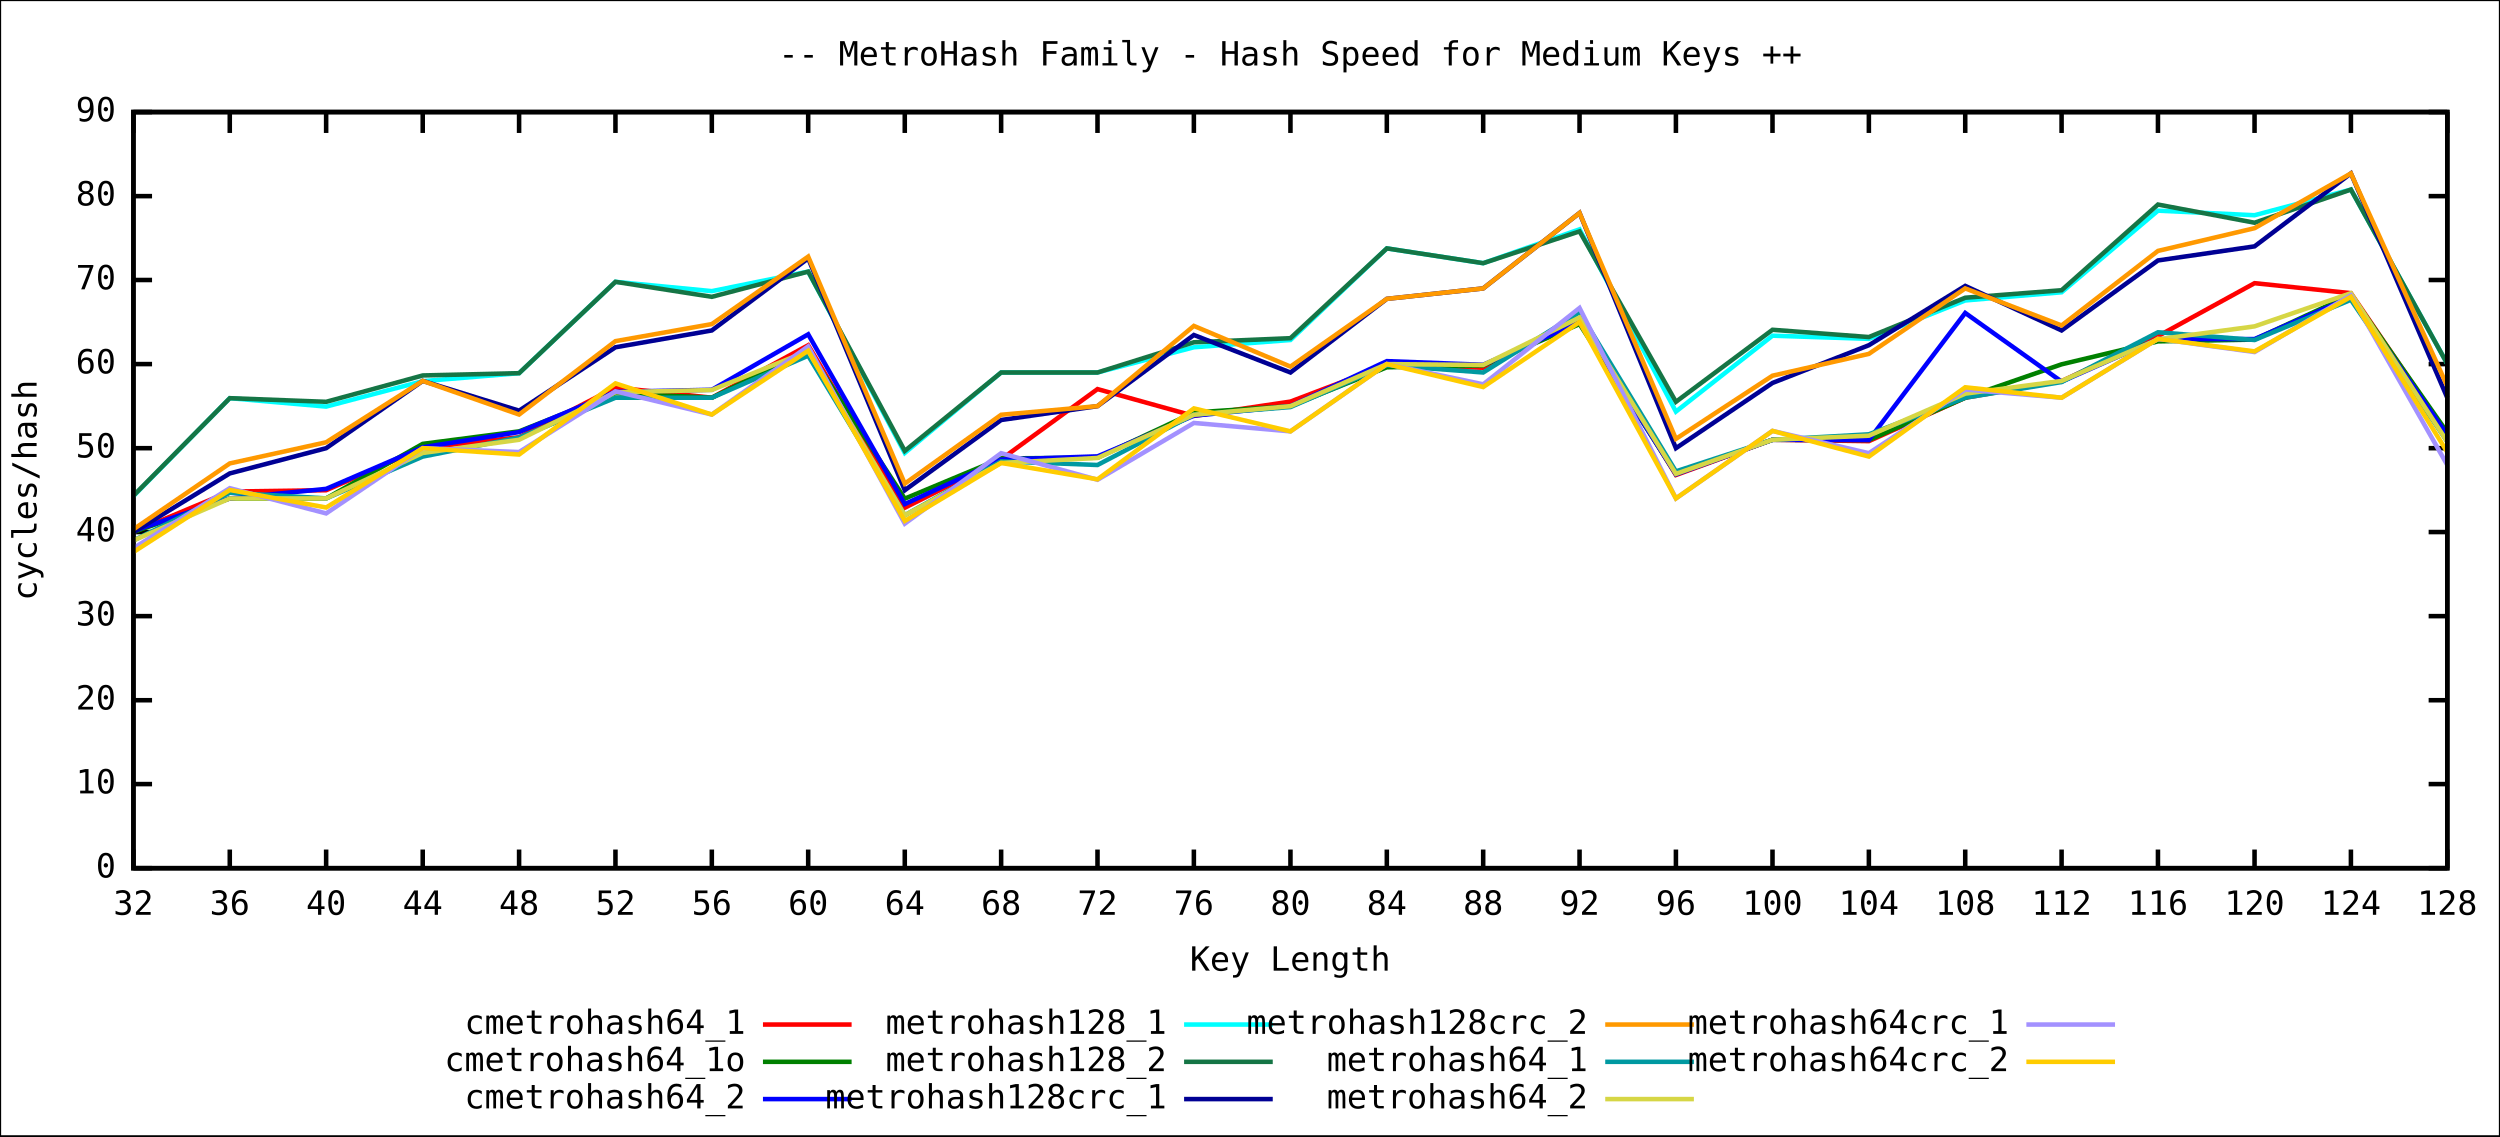
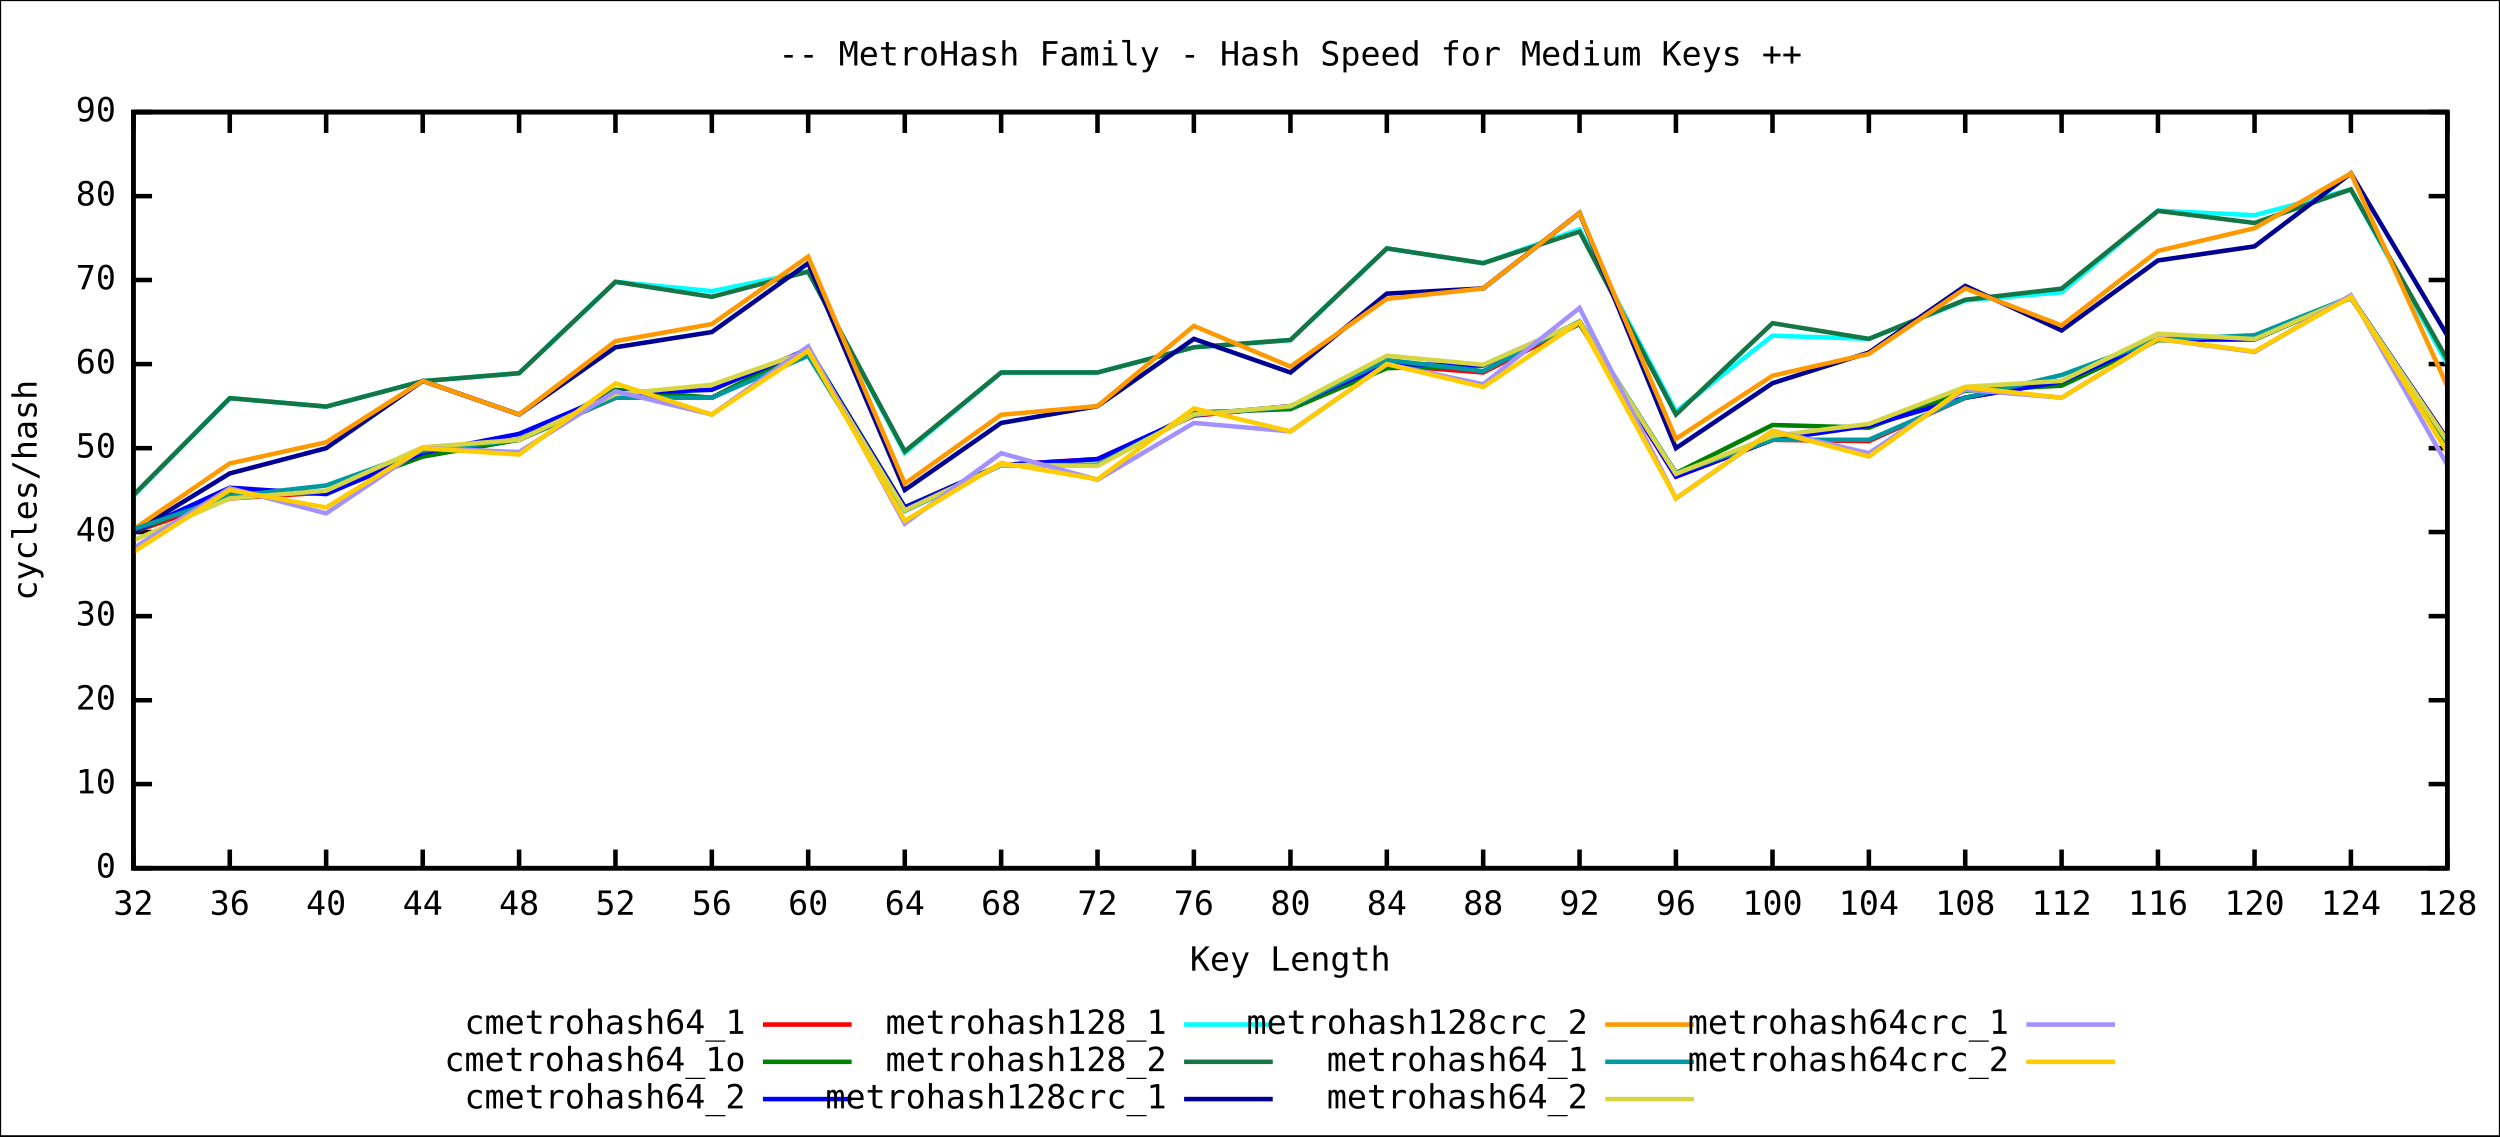
<svg xmlns="http://www.w3.org/2000/svg" xmlns:xlink="http://www.w3.org/1999/xlink" width="1100" height="500" viewBox="0 0 1100 500">
  <rect x="0" y="0" width="1100" height="500" fill="#ffffff" stroke="black" stroke-width="1" />
  <g id="gnuplot_canvas">
    <defs>
      <circle id="gpDot" r="0.5" stroke-width="0.5" />
      <path id="gpPt0" stroke-width="0.244" stroke="currentColor" d="M-1,0 h2 M0,-1 v2" />
      <path id="gpPt1" stroke-width="0.244" stroke="currentColor" d="M-1,-1 L1,1 M1,-1 L-1,1" />
      <path id="gpPt2" stroke-width="0.244" stroke="currentColor" d="M-1,0 L1,0 M0,-1 L0,1 M-1,-1 L1,1 M-1,1 L1,-1" />
      <rect id="gpPt3" stroke-width="0.244" stroke="currentColor" x="-1" y="-1" width="2" height="2" />
      <rect id="gpPt4" stroke-width="0.244" stroke="currentColor" fill="currentColor" x="-1" y="-1" width="2" height="2" />
      <circle id="gpPt5" stroke-width="0.244" stroke="currentColor" cx="0" cy="0" r="1" />
      <use xlink:href="#gpPt5" id="gpPt6" fill="currentColor" stroke="none" />
      <path id="gpPt7" stroke-width="0.244" stroke="currentColor" d="M0,-1.33 L-1.33,0.67 L1.33,0.67 z" />
      <use xlink:href="#gpPt7" id="gpPt8" fill="currentColor" stroke="none" />
      <use xlink:href="#gpPt7" id="gpPt9" stroke="currentColor" transform="rotate(180)" />
      <use xlink:href="#gpPt9" id="gpPt10" fill="currentColor" stroke="none" />
      <use xlink:href="#gpPt3" id="gpPt11" stroke="currentColor" transform="rotate(45)" />
      <use xlink:href="#gpPt11" id="gpPt12" fill="currentColor" stroke="none" />
    </defs>
    <g style="fill:none; color:white; stroke:black; stroke-width:2.00; stroke-linecap:butt; stroke-linejoin:miter">
</g>
    <g style="fill:none; color:black; stroke:currentColor; stroke-width:2.00; stroke-linecap:butt; stroke-linejoin:miter">
      <path stroke="black" d="M58.7,382.0 L66.9,382.0 M1076.8,382.0 L1068.6,382.0  h0.01" />
      <g transform="translate(51.0,386.1)" style="stroke:none; fill:black; font-family:mono; font-size:11.00pt; text-anchor:end">
        <text> 0</text>
      </g>
      <path stroke="black" d="M58.7,345.0 L66.9,345.0 M1076.8,345.0 L1068.6,345.0  h0.01" />
      <g transform="translate(51.0,349.1)" style="stroke:none; fill:black; font-family:mono; font-size:11.00pt; text-anchor:end">
        <text> 10</text>
      </g>
      <path stroke="black" d="M58.7,308.1 L66.9,308.1 M1076.8,308.1 L1068.6,308.1  h0.01" />
      <g transform="translate(51.0,312.2)" style="stroke:none; fill:black; font-family:mono; font-size:11.00pt; text-anchor:end">
        <text> 20</text>
      </g>
      <path stroke="black" d="M58.7,271.1 L66.9,271.1 M1076.8,271.1 L1068.6,271.1  h0.01" />
      <g transform="translate(51.0,275.2)" style="stroke:none; fill:black; font-family:mono; font-size:11.00pt; text-anchor:end">
        <text> 30</text>
      </g>
      <path stroke="black" d="M58.7,234.1 L66.9,234.1 M1076.8,234.1 L1068.6,234.1  h0.01" />
      <g transform="translate(51.0,238.2)" style="stroke:none; fill:black; font-family:mono; font-size:11.00pt; text-anchor:end">
        <text> 40</text>
      </g>
      <path stroke="black" d="M58.7,197.2 L66.9,197.2 M1076.8,197.2 L1068.6,197.2  h0.01" />
      <g transform="translate(51.0,201.3)" style="stroke:none; fill:black; font-family:mono; font-size:11.00pt; text-anchor:end">
        <text> 50</text>
      </g>
      <path stroke="black" d="M58.7,160.2 L66.9,160.2 M1076.8,160.2 L1068.6,160.2  h0.01" />
      <g transform="translate(51.0,164.3)" style="stroke:none; fill:black; font-family:mono; font-size:11.00pt; text-anchor:end">
        <text> 60</text>
      </g>
      <path stroke="black" d="M58.7,123.2 L66.9,123.2 M1076.8,123.2 L1068.6,123.2  h0.01" />
      <g transform="translate(51.0,127.3)" style="stroke:none; fill:black; font-family:mono; font-size:11.00pt; text-anchor:end">
        <text> 70</text>
      </g>
      <path stroke="black" d="M58.7,86.3 L66.9,86.3 M1076.8,86.3 L1068.6,86.3  h0.01" />
      <g transform="translate(51.0,90.4)" style="stroke:none; fill:black; font-family:mono; font-size:11.00pt; text-anchor:end">
        <text> 80</text>
      </g>
      <path stroke="black" d="M58.7,49.3 L66.9,49.3 M1076.8,49.3 L1068.6,49.3  h0.01" />
      <g transform="translate(51.0,53.4)" style="stroke:none; fill:black; font-family:mono; font-size:11.00pt; text-anchor:end">
        <text> 90</text>
      </g>
      <path stroke="black" d="M58.7,382.0 L58.7,373.8 M58.7,49.3 L58.7,57.5  h0.01" />
      <g transform="translate(58.7,402.5)" style="stroke:none; fill:black; font-family:mono; font-size:11.00pt; text-anchor:middle">
        <text> 32</text>
      </g>
      <path stroke="black" d="M101.1,382.0 L101.1,373.8 M101.1,49.3 L101.1,57.5  h0.01" />
      <g transform="translate(101.1,402.5)" style="stroke:none; fill:black; font-family:mono; font-size:11.00pt; text-anchor:middle">
        <text> 36</text>
      </g>
      <path stroke="black" d="M143.5,382.0 L143.5,373.8 M143.5,49.3 L143.5,57.5  h0.01" />
      <g transform="translate(143.5,402.5)" style="stroke:none; fill:black; font-family:mono; font-size:11.00pt; text-anchor:middle">
        <text> 40</text>
      </g>
      <path stroke="black" d="M186.0,382.0 L186.0,373.8 M186.0,49.3 L186.0,57.5  h0.01" />
      <g transform="translate(186.0,402.5)" style="stroke:none; fill:black; font-family:mono; font-size:11.00pt; text-anchor:middle">
        <text> 44</text>
      </g>
      <path stroke="black" d="M228.4,382.0 L228.4,373.8 M228.4,49.3 L228.4,57.5  h0.01" />
      <g transform="translate(228.4,402.5)" style="stroke:none; fill:black; font-family:mono; font-size:11.00pt; text-anchor:middle">
        <text> 48</text>
      </g>
      <path stroke="black" d="M270.8,382.0 L270.8,373.8 M270.8,49.3 L270.8,57.5  h0.01" />
      <g transform="translate(270.8,402.5)" style="stroke:none; fill:black; font-family:mono; font-size:11.00pt; text-anchor:middle">
        <text> 52</text>
      </g>
      <path stroke="black" d="M313.2,382.0 L313.2,373.8 M313.2,49.3 L313.2,57.5  h0.01" />
      <g transform="translate(313.2,402.5)" style="stroke:none; fill:black; font-family:mono; font-size:11.00pt; text-anchor:middle">
        <text> 56</text>
      </g>
      <path stroke="black" d="M355.6,382.0 L355.6,373.8 M355.6,49.3 L355.6,57.5  h0.01" />
      <g transform="translate(355.6,402.5)" style="stroke:none; fill:black; font-family:mono; font-size:11.00pt; text-anchor:middle">
        <text> 60</text>
      </g>
      <path stroke="black" d="M398.1,382.0 L398.1,373.8 M398.1,49.3 L398.1,57.5  h0.01" />
      <g transform="translate(398.1,402.5)" style="stroke:none; fill:black; font-family:mono; font-size:11.00pt; text-anchor:middle">
        <text> 64</text>
      </g>
      <path stroke="black" d="M440.5,382.0 L440.5,373.8 M440.5,49.3 L440.5,57.5  h0.01" />
      <g transform="translate(440.5,402.5)" style="stroke:none; fill:black; font-family:mono; font-size:11.00pt; text-anchor:middle">
        <text> 68</text>
      </g>
      <path stroke="black" d="M482.9,382.0 L482.9,373.8 M482.9,49.3 L482.9,57.5  h0.01" />
      <g transform="translate(482.9,402.5)" style="stroke:none; fill:black; font-family:mono; font-size:11.00pt; text-anchor:middle">
        <text> 72</text>
      </g>
      <path stroke="black" d="M525.3,382.0 L525.3,373.8 M525.3,49.3 L525.3,57.5  h0.01" />
      <g transform="translate(525.3,402.5)" style="stroke:none; fill:black; font-family:mono; font-size:11.00pt; text-anchor:middle">
        <text> 76</text>
      </g>
      <path stroke="black" d="M567.8,382.0 L567.8,373.8 M567.8,49.3 L567.8,57.5  h0.01" />
      <g transform="translate(567.8,402.5)" style="stroke:none; fill:black; font-family:mono; font-size:11.00pt; text-anchor:middle">
        <text> 80</text>
      </g>
      <path stroke="black" d="M610.2,382.0 L610.2,373.8 M610.2,49.3 L610.2,57.5  h0.01" />
      <g transform="translate(610.2,402.5)" style="stroke:none; fill:black; font-family:mono; font-size:11.00pt; text-anchor:middle">
        <text> 84</text>
      </g>
      <path stroke="black" d="M652.6,382.0 L652.6,373.8 M652.6,49.3 L652.6,57.5  h0.01" />
      <g transform="translate(652.6,402.5)" style="stroke:none; fill:black; font-family:mono; font-size:11.00pt; text-anchor:middle">
        <text> 88</text>
      </g>
      <path stroke="black" d="M695.0,382.0 L695.0,373.8 M695.0,49.3 L695.0,57.5  h0.01" />
      <g transform="translate(695.0,402.5)" style="stroke:none; fill:black; font-family:mono; font-size:11.00pt; text-anchor:middle">
        <text> 92</text>
      </g>
      <path stroke="black" d="M737.4,382.0 L737.4,373.8 M737.4,49.3 L737.4,57.5  h0.01" />
      <g transform="translate(737.4,402.5)" style="stroke:none; fill:black; font-family:mono; font-size:11.00pt; text-anchor:middle">
        <text> 96</text>
      </g>
      <path stroke="black" d="M779.9,382.0 L779.9,373.8 M779.9,49.3 L779.9,57.5  h0.01" />
      <g transform="translate(779.9,402.5)" style="stroke:none; fill:black; font-family:mono; font-size:11.00pt; text-anchor:middle">
        <text> 100</text>
      </g>
      <path stroke="black" d="M822.3,382.0 L822.3,373.8 M822.3,49.3 L822.3,57.5  h0.01" />
      <g transform="translate(822.3,402.5)" style="stroke:none; fill:black; font-family:mono; font-size:11.00pt; text-anchor:middle">
        <text> 104</text>
      </g>
      <path stroke="black" d="M864.7,382.0 L864.7,373.8 M864.7,49.3 L864.7,57.5  h0.01" />
      <g transform="translate(864.7,402.5)" style="stroke:none; fill:black; font-family:mono; font-size:11.00pt; text-anchor:middle">
        <text> 108</text>
      </g>
      <path stroke="black" d="M907.1,382.0 L907.1,373.8 M907.1,49.3 L907.1,57.5  h0.01" />
      <g transform="translate(907.1,402.5)" style="stroke:none; fill:black; font-family:mono; font-size:11.00pt; text-anchor:middle">
        <text> 112</text>
      </g>
      <path stroke="black" d="M949.5,382.0 L949.5,373.8 M949.5,49.3 L949.5,57.5  h0.01" />
      <g transform="translate(949.5,402.5)" style="stroke:none; fill:black; font-family:mono; font-size:11.00pt; text-anchor:middle">
        <text> 116</text>
      </g>
      <path stroke="black" d="M992.0,382.0 L992.0,373.8 M992.0,49.3 L992.0,57.5  h0.01" />
      <g transform="translate(992.0,402.5)" style="stroke:none; fill:black; font-family:mono; font-size:11.00pt; text-anchor:middle">
        <text> 120</text>
      </g>
      <path stroke="black" d="M1034.4,382.0 L1034.4,373.8 M1034.4,49.3 L1034.4,57.5  h0.01" />
      <g transform="translate(1034.4,402.5)" style="stroke:none; fill:black; font-family:mono; font-size:11.00pt; text-anchor:middle">
        <text> 124</text>
      </g>
      <path stroke="black" d="M1076.8,382.0 L1076.8,373.8 M1076.8,49.3 L1076.8,57.5  h0.01" />
      <g transform="translate(1076.8,402.5)" style="stroke:none; fill:black; font-family:mono; font-size:11.00pt; text-anchor:middle">
        <text> 128</text>
      </g>
      <path stroke="black" d="M58.7,49.3 L58.7,382.0 L1076.8,382.0 L1076.8,49.3 L58.7,49.3 Z  h0.01" />
      <g transform="translate(16.1,215.7) rotate(270)" style="stroke:none; fill:black; font-family:mono; font-size:11.00pt; text-anchor:middle">
        <text>cycles/hash</text>
      </g>
      <g transform="translate(567.7,427.1)" style="stroke:none; fill:black; font-family:mono; font-size:11.00pt; text-anchor:middle">
        <text>Key Length</text>
      </g>
      <g transform="translate(567.7,28.8)" style="stroke:none; fill:black; font-family:mono; font-size:11.00pt; text-anchor:middle">
        <text>
          <a href="MetroHash_Family.short.svg">--</a> MetroHash Family - Hash Speed for Medium Keys <a href="MetroHash_Family.long.svg">++</a>
        </text>
      </g>
    </g>
    <g id="cmetrohash64_1">
      <g style="fill:none; color:red; stroke:currentColor; stroke-width:2.00; stroke-linecap:butt; stroke-linejoin:miter">
        <g visibility="visible">
          <g transform="translate(328.0,454.9)" style="stroke:none; fill:black; font-family:mono; font-size:11.00pt; text-anchor:end">
            <text>cmetrohash64_1</text>
          </g>
          <path d="M335.7,450.8 L374.7,450.8  h0.01" />
        </g>
-         <path d="M58.7,234.1 L101.1,216.3 L143.5,215.7 L186.0,197.1 L228.4,192.4 L270.8,170.5 L313.2,175.0 L355.6,151.9    L398.1,223.4 L440.5,202.1 L482.9,171.2 L525.3,183.0 L567.8,176.7 L610.2,160.6 L652.6,161.8 L695.0,140.2    L737.4,209.0 L779.9,193.5 L822.3,194.1 L864.7,175.0 L907.1,167.7 L949.5,147.9 L992.0,124.6 L1034.4,129.0    L1076.8,191.1  h0.01" />
+         <path d="M58.7,234.1 L101.1,219.3 L143.5,216.7 L186.0,198.0 L228.4,193.5 L270.8,175.0 L313.2,175.0 L355.6,154.0    L398.1,223.3 L440.5,204.6 L482.9,202.0 L525.3,182.9 L567.8,178.8 L610.2,160.6 L652.6,163.9 L695.0,142.5    L737.4,209.7 L779.9,193.5 L822.3,194.1 L864.7,175.0 L907.1,167.7 L949.5,149.2 L992.0,149.2 L1034.4,131.0    L1076.8,193.2  h0.01" />
      </g>
    </g>
    <g id="cmetrohash64_1o">
      <g style="fill:none; color:green; stroke:currentColor; stroke-width:2.00; stroke-linecap:butt; stroke-linejoin:miter">
        <g visibility="visible">
          <g transform="translate(328.0,471.3)" style="stroke:none; fill:black; font-family:mono; font-size:11.00pt; text-anchor:end">
            <text>cmetrohash64_1o</text>
          </g>
          <path d="M335.7,467.2 L374.7,467.2  h0.01" />
        </g>
-         <path d="M58.7,234.1 L101.1,219.3 L143.5,219.3 L186.0,195.3 L228.4,189.8 L270.8,173.0 L313.2,175.0 L355.6,154.2    L398.1,219.4 L440.5,201.7 L482.9,201.4 L525.3,181.5 L567.8,178.7 L610.2,161.6 L652.6,160.8 L695.0,142.6    L737.4,208.5 L779.9,193.5 L822.3,193.6 L864.7,175.0 L907.1,160.3 L949.5,150.2 L992.0,149.4 L1034.4,129.7    L1076.8,190.3  h0.01" />
+         <path d="M58.7,234.1 L101.1,216.3 L143.5,216.5 L186.0,200.9 L228.4,193.5 L270.8,171.5 L313.2,175.0 L355.6,153.2    L398.1,223.2 L440.5,204.6 L482.9,204.6 L525.3,181.5 L567.8,180.0 L610.2,162.0 L652.6,160.8 L695.0,142.5    L737.4,208.2 L779.9,187.0 L822.3,188.2 L864.7,171.9 L907.1,169.7 L949.5,149.7 L992.0,149.4 L1034.4,131.0    L1076.8,194.9  h0.01" />
      </g>
    </g>
    <g id="cmetrohash64_2">
      <g style="fill:none; color:blue; stroke:currentColor; stroke-width:2.00; stroke-linecap:butt; stroke-linejoin:miter">
        <g visibility="visible">
          <g transform="translate(328.0,487.7)" style="stroke:none; fill:black; font-family:mono; font-size:11.00pt; text-anchor:end">
            <text>cmetrohash64_2</text>
          </g>
          <path d="M335.7,483.6 L374.7,483.6  h0.01" />
        </g>
-         <path d="M58.7,233.6 L101.1,219.3 L143.5,215.1 L186.0,196.8 L228.4,190.1 L270.8,172.4 L313.2,171.5 L355.6,147.1    L398.1,221.8 L440.5,202.2 L482.9,200.8 L525.3,182.9 L567.8,178.7 L610.2,158.9 L652.6,160.5 L695.0,141.8    L737.4,208.7 L779.9,193.5 L822.3,193.6 L864.7,137.7 L907.1,167.9 L949.5,149.2 L992.0,149.2 L1034.4,130.7    L1076.8,191.4  h0.01" />
+         <path d="M58.7,234.1 L101.1,214.6 L143.5,217.4 L186.0,199.2 L228.4,190.9 L270.8,173.0 L313.2,171.5 L355.6,153.7    L398.1,223.3 L440.5,204.6 L482.9,202.0 L525.3,182.6 L567.8,178.7 L610.2,160.2 L652.6,160.7 L695.0,141.8    L737.4,209.7 L779.9,193.5 L822.3,187.3 L864.7,175.0 L907.1,167.9 L949.5,149.2 L992.0,149.1 L1034.4,130.7    L1076.8,193.3  h0.01" />
      </g>
    </g>
    <g id="metrohash128_1">
      <g style="fill:none; color:cyan; stroke:currentColor; stroke-width:2.00; stroke-linecap:butt; stroke-linejoin:miter">
        <g visibility="visible">
          <g transform="translate(513.3,454.9)" style="stroke:none; fill:black; font-family:mono; font-size:11.00pt; text-anchor:end">
            <text>metrohash128_1</text>
          </g>
          <path d="M521.0,450.8 L560.0,450.8  h0.01" />
        </g>
        <path d="M58.7,218.3 L101.1,175.2 L143.5,178.9 L186.0,167.7 L228.4,164.2 L270.8,124.0 L313.2,128.1 L355.6,119.5    L398.1,199.3 L440.5,163.9 L482.9,163.9 L525.3,152.8 L567.8,149.6 L610.2,109.3 L652.6,115.8 L695.0,100.9    L737.4,181.1 L779.9,147.7 L822.3,149.1 L864.7,132.2 L907.1,128.6 L949.5,92.7 L992.0,94.7 L1034.4,83.4    L1076.8,160.1  h0.01" />
      </g>
    </g>
    <g id="metrohash128_2">
      <g style="fill:none; color:#157545; stroke:currentColor; stroke-width:2.00; stroke-linecap:butt; stroke-linejoin:miter">
        <g visibility="visible">
          <g transform="translate(513.3,471.3)" style="stroke:none; fill:black; font-family:mono; font-size:11.00pt; text-anchor:end">
            <text>metrohash128_2</text>
          </g>
          <path d="M521.0,467.2 L560.0,467.2  h0.01" />
        </g>
-         <path d="M58.7,218.1 L101.1,175.2 L143.5,176.8 L186.0,165.2 L228.4,164.2 L270.8,124.0 L313.2,130.6 L355.6,119.5    L398.1,198.4 L440.5,163.9 L482.9,163.9 L525.3,150.6 L567.8,148.8 L610.2,109.3 L652.6,115.8 L695.0,101.8    L737.4,176.8 L779.9,145.1 L822.3,148.3 L864.7,131.0 L907.1,127.7 L949.5,90.0 L992.0,98.0 L1034.4,83.4    L1076.8,160.1  h0.01" />
+         <path d="M58.7,217.8 L101.1,175.2 L143.5,178.9 L186.0,167.7 L228.4,164.2 L270.8,124.0 L313.2,130.6 L355.6,119.5    L398.1,198.6 L440.5,163.9 L482.9,163.9 L525.3,152.8 L567.8,149.6 L610.2,109.3 L652.6,115.8 L695.0,101.9    L737.4,182.4 L779.9,142.2 L822.3,149.1 L864.7,131.9 L907.1,127.0 L949.5,92.8 L992.0,98.1 L1034.4,83.3    L1076.8,158.2  h0.01" />
      </g>
    </g>
    <g id="metrohash128crc_1">
      <g style="fill:none; color:#000094; stroke:currentColor; stroke-width:2.00; stroke-linecap:butt; stroke-linejoin:miter">
        <g visibility="visible">
          <g transform="translate(513.3,487.7)" style="stroke:none; fill:black; font-family:mono; font-size:11.00pt; text-anchor:end">
            <text>metrohash128crc_1</text>
          </g>
          <path d="M521.0,483.6 L560.0,483.6  h0.01" />
        </g>
-         <path d="M58.7,234.2 L101.1,208.3 L143.5,197.2 L186.0,167.6 L228.4,180.7 L270.8,152.8 L313.2,145.4 L355.6,113.7    L398.1,215.7 L440.5,184.8 L482.9,178.7 L525.3,147.4 L567.8,163.9 L610.2,131.5 L652.6,126.9 L695.0,93.7    L737.4,197.2 L779.9,168.5 L822.3,151.9 L864.7,125.8 L907.1,145.4 L949.5,114.6 L992.0,108.4 L1034.4,76.3    L1076.8,175.0  h0.01" />
+         <path d="M58.7,234.2 L101.1,208.3 L143.5,197.2 L186.0,167.6 L228.4,182.4 L270.8,152.8 L313.2,146.1 L355.6,115.8    L398.1,215.6 L440.5,186.1 L482.9,178.7 L525.3,149.1 L567.8,163.9 L610.2,129.2 L652.6,126.9 L695.0,93.7    L737.4,197.2 L779.9,168.6 L822.3,155.1 L864.7,125.8 L907.1,145.4 L949.5,114.6 L992.0,108.4 L1034.4,76.3    L1076.8,147.6  h0.01" />
      </g>
    </g>
    <g id="metrohash128crc_2">
      <g style="fill:none; color:#FF9900; stroke:currentColor; stroke-width:2.00; stroke-linecap:butt; stroke-linejoin:miter">
        <g visibility="visible">
          <g transform="translate(698.6,454.9)" style="stroke:none; fill:black; font-family:mono; font-size:11.00pt; text-anchor:end">
            <text>metrohash128crc_2</text>
          </g>
          <path d="M706.3,450.8 L745.3,450.8  h0.01" />
        </g>
        <path d="M58.7,232.9 L101.1,203.9 L143.5,194.6 L186.0,167.6 L228.4,182.4 L270.8,150.1 L313.2,142.6 L355.6,112.9    L398.1,212.8 L440.5,182.5 L482.9,178.7 L525.3,143.4 L567.8,161.3 L610.2,131.5 L652.6,126.9 L695.0,93.7    L737.4,193.1 L779.9,165.3 L822.3,155.7 L864.7,126.9 L907.1,143.2 L949.5,110.4 L992.0,100.4 L1034.4,76.3    L1076.8,169.9  h0.01" />
      </g>
    </g>
    <g id="metrohash64_1">
      <g style="fill:none; color:#0099A1; stroke:currentColor; stroke-width:2.00; stroke-linecap:butt; stroke-linejoin:miter">
        <g visibility="visible">
          <g transform="translate(698.6,471.3)" style="stroke:none; fill:black; font-family:mono; font-size:11.00pt; text-anchor:end">
            <text>metrohash64_1</text>
          </g>
          <path d="M706.3,467.2 L745.3,467.2  h0.01" />
        </g>
-         <path d="M58.7,237.8 L101.1,216.8 L143.5,219.3 L186.0,200.9 L228.4,192.5 L270.8,175.0 L313.2,175.0 L355.6,156.5    L398.1,226.7 L440.5,203.0 L482.9,204.6 L525.3,182.4 L567.8,179.1 L610.2,160.7 L652.6,163.9 L695.0,137.4    L737.4,207.4 L779.9,193.5 L822.3,191.1 L864.7,175.0 L907.1,168.1 L949.5,146.2 L992.0,149.6 L1034.4,131.9    L1076.8,194.3  h0.01" />
+         <path d="M58.7,232.9 L101.1,218.4 L143.5,213.6 L186.0,198.3 L228.4,193.5 L270.8,175.0 L313.2,175.0 L355.6,156.5    L398.1,224.8 L440.5,204.7 L482.9,204.6 L525.3,182.4 L567.8,179.0 L610.2,158.4 L652.6,163.3 L695.0,141.4    L737.4,208.2 L779.9,193.5 L822.3,193.5 L864.7,175.0 L907.1,165.0 L949.5,149.4 L992.0,147.5 L1034.4,130.7    L1076.8,194.0  h0.01" />
      </g>
    </g>
    <g id="metrohash64_2">
      <g style="fill:none; color:#D6D645; stroke:currentColor; stroke-width:2.00; stroke-linecap:butt; stroke-linejoin:miter">
        <g visibility="visible">
          <g transform="translate(698.6,487.7)" style="stroke:none; fill:black; font-family:mono; font-size:11.00pt; text-anchor:end">
            <text>metrohash64_2</text>
          </g>
          <path d="M706.3,483.6 L745.3,483.6  h0.01" />
        </g>
-         <path d="M58.7,237.8 L101.1,219.3 L143.5,219.3 L186.0,199.3 L228.4,193.5 L270.8,172.6 L313.2,171.6 L355.6,154.4    L398.1,226.7 L440.5,203.7 L482.9,201.5 L525.3,182.5 L567.8,178.7 L610.2,160.2 L652.6,160.6 L695.0,139.7    L737.4,208.5 L779.9,193.5 L822.3,191.7 L864.7,173.2 L907.1,167.6 L949.5,149.3 L992.0,143.6 L1034.4,129.0    L1076.8,194.4  h0.01" />
+         <path d="M58.7,237.8 L101.1,219.3 L143.5,215.9 L186.0,196.8 L228.4,193.5 L270.8,173.4 L313.2,169.3 L355.6,154.4    L398.1,224.5 L440.5,204.6 L482.9,205.0 L525.3,182.4 L567.8,178.7 L610.2,156.5 L652.6,160.5 L695.0,141.8    L737.4,208.5 L779.9,191.8 L822.3,186.5 L864.7,170.2 L907.1,167.6 L949.5,146.8 L992.0,149.2 L1034.4,130.9    L1076.8,194.0  h0.01" />
      </g>
    </g>
    <g id="metrohash64crc_1">
      <g style="fill:none; color:#A391FF; stroke:currentColor; stroke-width:2.00; stroke-linecap:butt; stroke-linejoin:miter">
        <g visibility="visible">
          <g transform="translate(883.9,454.9)" style="stroke:none; fill:black; font-family:mono; font-size:11.00pt; text-anchor:end">
            <text>metrohash64crc_1</text>
          </g>
          <path d="M891.6,450.8 L930.6,450.8  h0.01" />
        </g>
        <path d="M58.7,241.2 L101.1,214.8 L143.5,225.9 L186.0,197.2 L228.4,198.9 L270.8,172.2 L313.2,182.4 L355.6,152.4    L398.1,230.4 L440.5,199.4 L482.9,211.1 L525.3,186.1 L567.8,189.8 L610.2,160.2 L652.6,169.1 L695.0,135.5    L737.4,219.3 L779.9,189.6 L822.3,199.4 L864.7,171.4 L907.1,175.0 L949.5,149.1 L992.0,154.9 L1034.4,129.9    L1076.8,204.6  h0.01" />
      </g>
    </g>
    <g id="metrohash64crc_2">
      <g style="fill:none; color:#FFCC00; stroke:currentColor; stroke-width:2.00; stroke-linecap:butt; stroke-linejoin:miter">
        <g visibility="visible">
          <g transform="translate(883.9,471.3)" style="stroke:none; fill:black; font-family:mono; font-size:11.00pt; text-anchor:end">
            <text>metrohash64crc_2</text>
          </g>
          <path d="M891.6,467.2 L930.6,467.2  h0.01" />
        </g>
        <path d="M58.7,242.9 L101.1,215.6 L143.5,223.3 L186.0,197.2 L228.4,200.0 L270.8,168.7 L313.2,182.4 L355.6,154.3    L398.1,229.2 L440.5,203.7 L482.9,210.9 L525.3,179.7 L567.8,189.8 L610.2,160.2 L652.6,170.3 L695.0,141.7    L737.4,219.3 L779.9,189.6 L822.3,200.9 L864.7,170.4 L907.1,175.0 L949.5,149.1 L992.0,154.6 L1034.4,130.6    L1076.8,198.9  h0.01" />
      </g>
    </g>
    <g style="fill:none; color:black; stroke:currentColor; stroke-width:2.00; stroke-linecap:butt; stroke-linejoin:miter">
      <path stroke="black" d="M58.7,49.3 L58.7,382.0 L1076.8,382.0 L1076.8,49.3 L58.7,49.3 Z  h0.01" />
    </g>
  </g>
  <text id="coord_text" text-anchor="start" pointer-events="none" font-size="12" font-family="Arial" visibility="hidden"> </text>
</svg>
